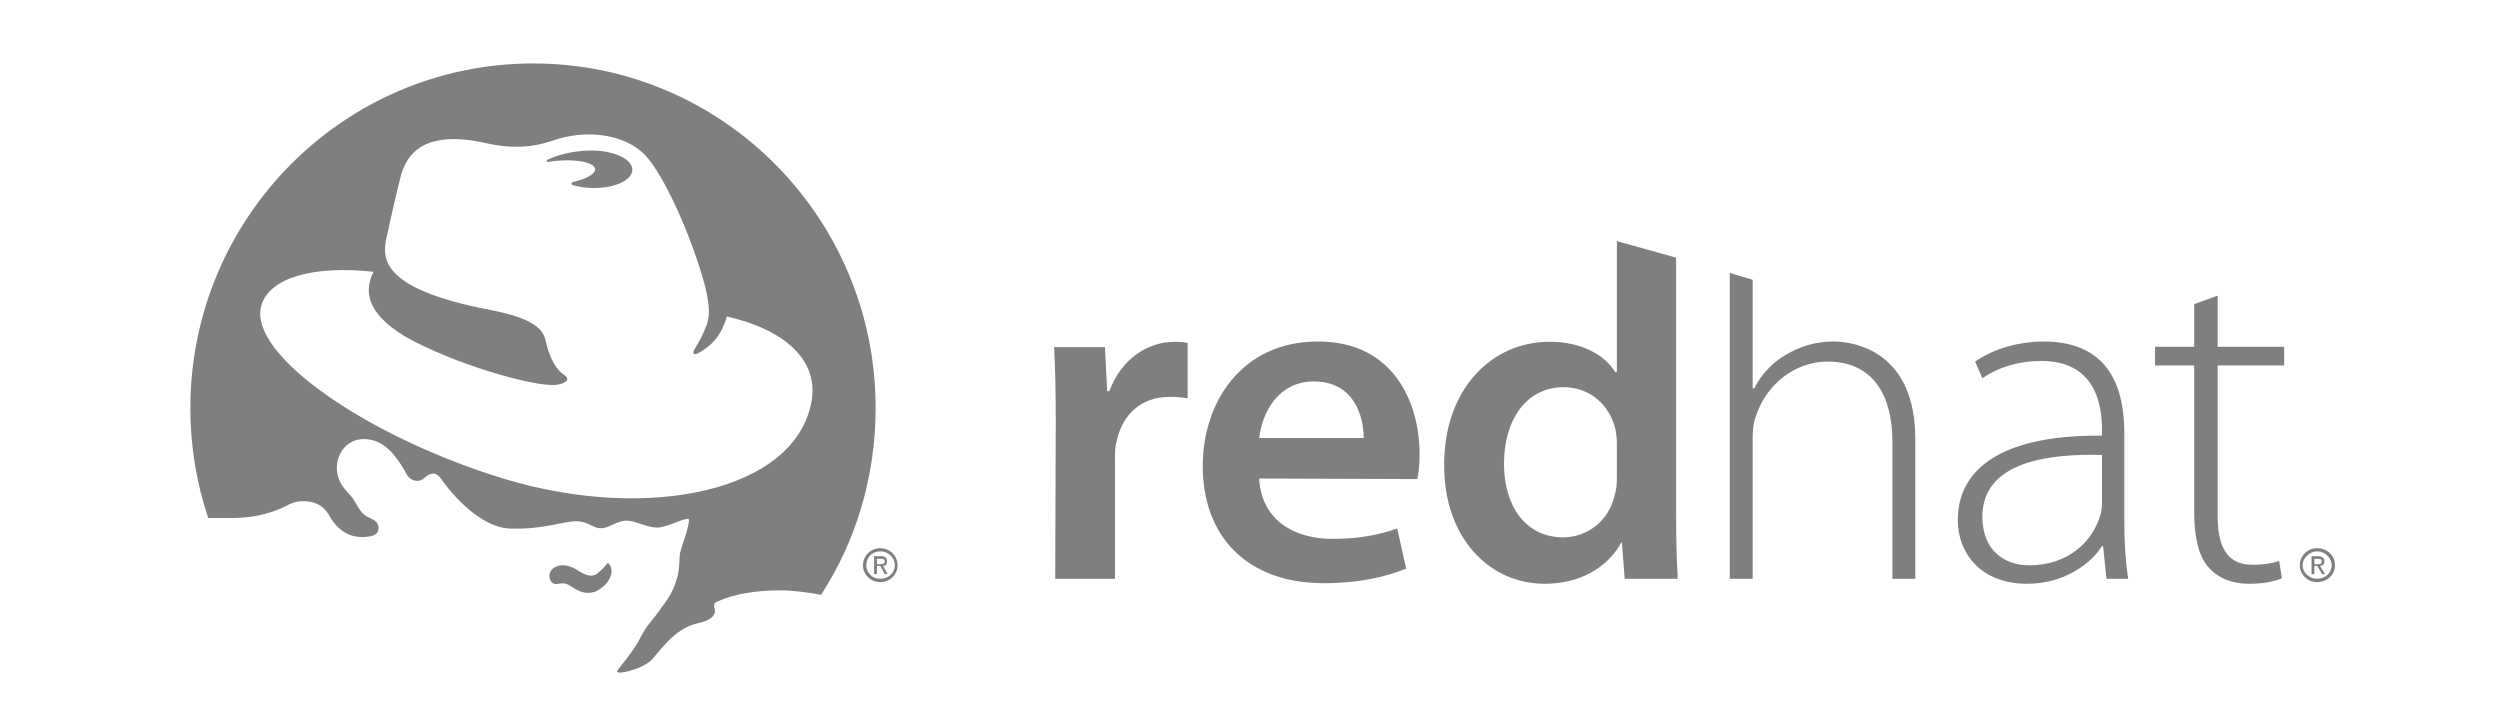
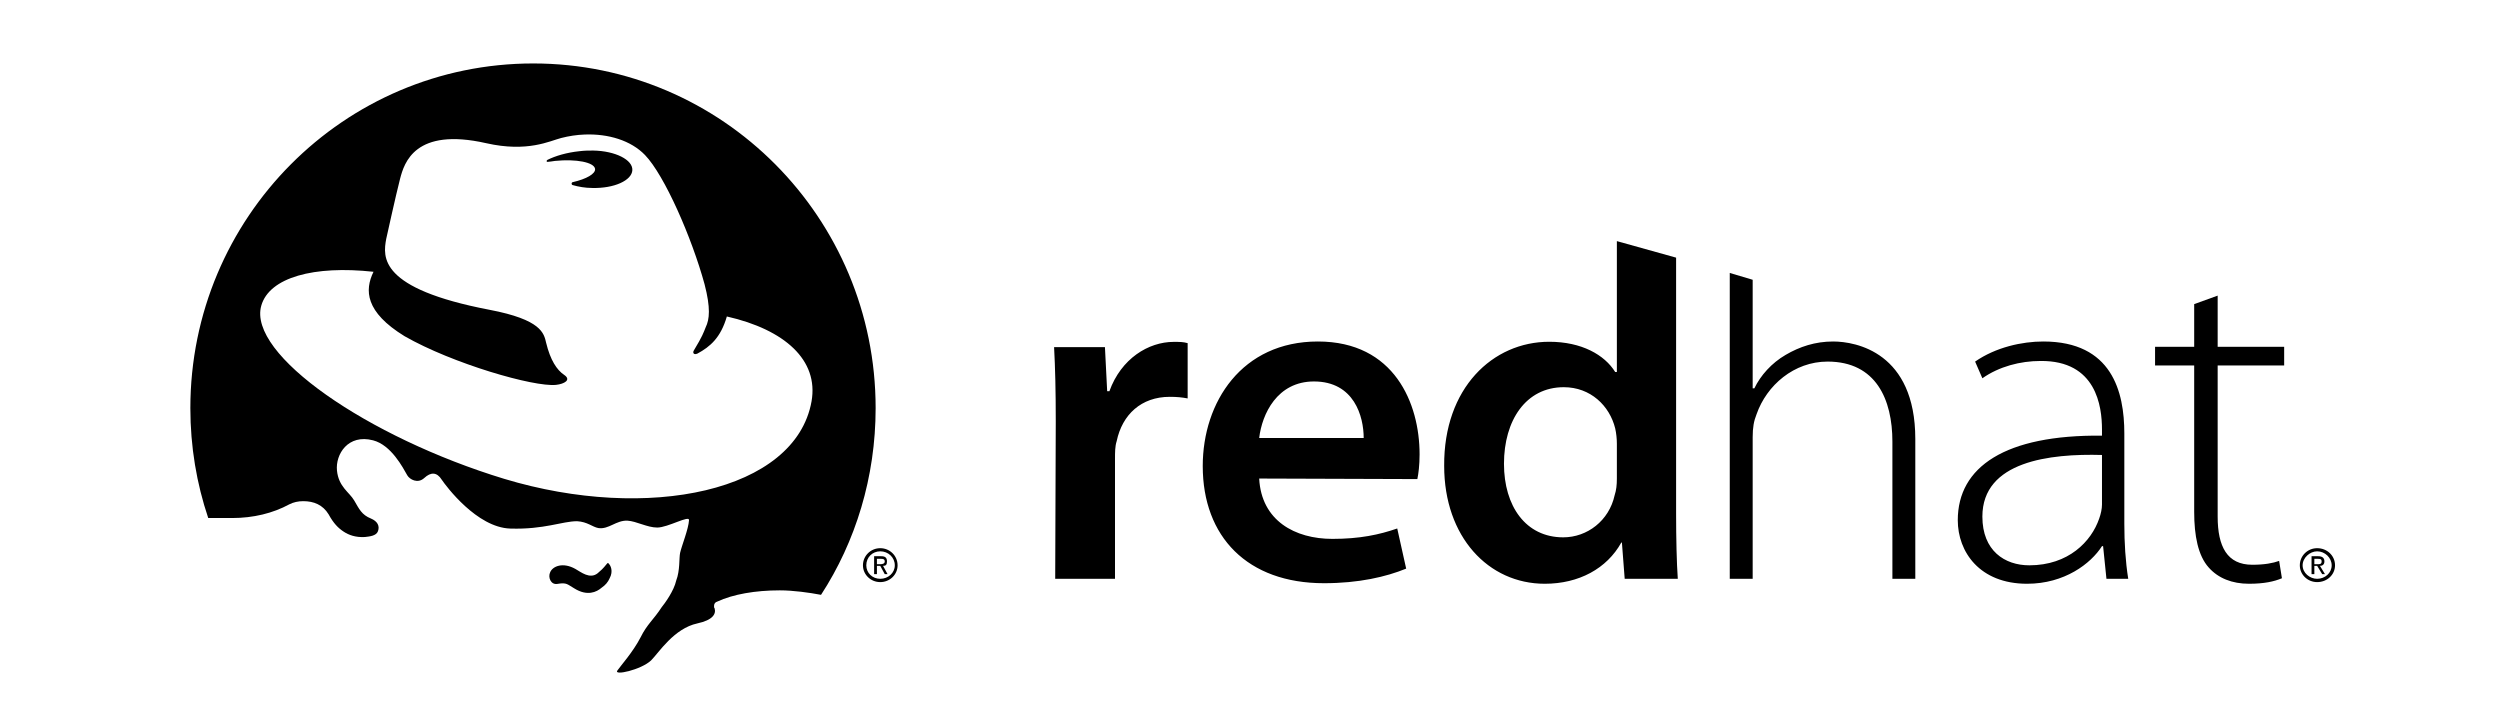
<svg xmlns="http://www.w3.org/2000/svg" width="197px" height="57px" viewBox="0 0 197 57" version="1.1">
  <defs />
-   <g id="redhat-logo" stroke="none" stroke-width="1" fill="none" fill-rule="evenodd" opacity="0.5">
+   <g id="redhat-logo" stroke="none" stroke-width="1" fill="none" fill-rule="evenodd">
    <g transform="translate(15, 5)" fill="#000000" fill-rule="nonzero" id="Shape">
      <path d="M168.736,39.547 C168.736,40.154 168.207,40.61 167.591,40.61 C167.018,40.61 166.446,40.154 166.446,39.547 C166.446,38.956 167.018,38.444 167.591,38.444 C168.207,38.444 168.736,38.956 168.736,39.547 Z M169,39.547 C169,38.792 168.383,38.197 167.591,38.197 C166.842,38.197 166.226,38.792 166.226,39.547 C166.226,40.284 166.842,40.87 167.591,40.87 C168.383,40.87 169,40.284 169,39.547 Z M167.591,39.46 C167.811,39.46 167.943,39.46 167.943,39.243 C167.943,39.035 167.811,39.035 167.635,39.035 L167.371,39.035 L167.371,39.46 L167.591,39.46 Z M167.371,39.59 L167.371,40.241 L167.15,40.241 L167.15,38.831 L167.679,38.831 C167.987,38.831 168.163,38.956 168.163,39.243 C168.163,39.503 167.987,39.59 167.811,39.59 L168.207,40.241 L167.987,40.241 L167.591,39.59 L167.371,39.59 Z M157.902,18.964 L157.902,22.33 L154.819,22.33 L154.819,23.801 L157.902,23.801 L157.902,35.338 C157.902,37.217 158.21,38.792 159.047,39.72 C159.796,40.566 160.897,41 162.218,41 C163.407,41 164.2,40.826 164.816,40.566 L164.596,39.199 C164.112,39.373 163.451,39.503 162.482,39.503 C160.5,39.503 159.752,38.076 159.752,35.707 L159.752,23.801 L164.992,23.801 L164.992,22.33 L159.752,22.33 L159.752,18.295 L157.902,18.964 Z M150.636,34.765 C150.636,35.091 150.547,35.503 150.415,35.867 C149.799,37.668 147.993,39.547 144.91,39.547 C142.973,39.547 141.211,38.401 141.211,35.707 C141.211,31.342 146.54,30.735 150.636,30.852 L150.636,34.765 Z M152.397,36.279 L152.397,29.151 C152.397,25.875 151.428,21.91 146.011,21.91 C144.338,21.91 142.268,22.361 140.639,23.493 L141.211,24.808 C142.532,23.879 144.206,23.445 145.791,23.445 C150.195,23.402 150.636,27.029 150.636,28.839 L150.636,29.329 C143.017,29.251 139.273,31.78 139.273,35.993 C139.273,38.484 140.991,41 144.734,41 C147.685,41 149.755,39.416 150.636,38.037 L150.724,38.037 L150.988,40.61 L152.705,40.61 C152.485,39.243 152.397,37.75 152.397,36.279 Z M135.926,29.593 L135.926,40.61 L134.121,40.61 L134.121,29.797 C134.121,26.496 132.844,23.493 129.012,23.493 C126.37,23.493 124.212,25.363 123.419,27.637 C123.199,28.179 123.111,28.7 123.111,29.446 L123.111,40.61 L121.305,40.61 L121.305,16.508 L123.111,17.046 L123.111,25.602 L123.243,25.602 C123.727,24.587 124.608,23.602 125.709,22.964 C126.81,22.317 128.043,21.91 129.453,21.91 C131.258,21.91 135.926,22.777 135.926,29.593 Z M117.077,35.503 C117.077,37.381 117.121,39.373 117.21,40.61 L113.026,40.61 L112.806,37.75 L112.762,37.75 C111.617,39.807 109.415,41 106.728,41 C102.28,41 98.801,37.299 98.801,31.715 C98.757,25.571 102.632,21.931 107.08,21.931 C109.635,21.931 111.44,22.964 112.277,24.313 L112.409,24.313 L112.409,14 L117.077,15.302 L117.077,35.503 Z M112.409,29.962 C112.409,29.593 112.365,29.134 112.277,28.756 C111.837,26.977 110.339,25.511 108.226,25.511 C105.231,25.511 103.513,28.136 103.513,31.546 C103.513,34.887 105.231,37.342 108.181,37.342 C110.075,37.342 111.793,36.032 112.233,34.028 C112.365,33.624 112.409,33.216 112.409,32.709 L112.409,29.962 Z M84.224,29.515 C84.444,27.637 85.633,25.059 88.54,25.059 C91.711,25.059 92.459,27.819 92.459,29.515 L84.224,29.515 Z M84.224,32.709 L96.687,32.752 C96.775,32.331 96.863,31.654 96.863,30.8 C96.863,26.799 94.882,21.91 88.848,21.91 C82.859,21.91 79.776,26.682 79.776,31.724 C79.776,37.299 83.299,40.957 89.333,40.957 C92.063,40.957 94.221,40.458 95.806,39.807 L95.102,36.644 C93.692,37.134 92.151,37.464 89.993,37.464 C87.043,37.464 84.4,36.032 84.224,32.717 L84.224,32.709 Z M68.15,40.61 L72.862,40.61 L72.862,31.155 C72.862,30.656 72.862,30.166 72.994,29.763 C73.434,27.667 74.932,26.27 77.178,26.27 C77.75,26.27 78.147,26.313 78.587,26.396 L78.587,22.04 C78.235,21.94 77.97,21.94 77.486,21.94 C75.504,21.94 73.346,23.255 72.421,25.827 L72.245,25.827 L72.069,22.352 L68.062,22.352 C68.15,23.983 68.194,25.784 68.194,28.231 L68.15,40.61 Z M55.51,39.547 C55.51,40.154 54.982,40.61 54.365,40.61 C53.749,40.61 53.264,40.154 53.264,39.547 C53.264,38.913 53.749,38.444 54.365,38.444 C54.982,38.444 55.51,38.913 55.51,39.547 Z M55.73,39.547 C55.73,38.792 55.114,38.197 54.365,38.197 C53.617,38.197 53,38.792 53,39.547 C53,40.284 53.617,40.87 54.365,40.87 C55.114,40.87 55.73,40.284 55.73,39.547 Z M54.365,39.46 C54.541,39.46 54.718,39.416 54.718,39.243 C54.718,39.035 54.541,39.035 54.409,39.035 L54.101,39.035 L54.101,39.46 L54.365,39.46 Z M54.101,39.59 L54.101,40.241 L53.881,40.241 L53.881,38.831 L54.453,38.831 C54.762,38.831 54.894,38.956 54.894,39.243 C54.894,39.503 54.806,39.59 54.585,39.59 L54.938,40.241 L54.718,40.241 L54.365,39.59 L54.101,39.59 Z" />
      <path d="M27.018,5.09684443e-15 C12.101,5.09684443e-15 0,12.16 0,27.16 C0,30.197 0.496,33.11 1.409,35.821 L3.289,35.821 C4.957,35.821 6.503,35.446 7.803,34.739 C8.132,34.572 8.501,34.492 8.896,34.492 C9.726,34.492 10.437,34.779 10.894,35.529 C11.28,36.236 11.645,36.611 12.093,36.902 C12.475,37.15 13.006,37.361 13.757,37.317 C14.113,37.273 14.653,37.233 14.784,36.858 C14.938,36.443 14.74,36.072 14.231,35.861 C13.502,35.569 13.305,35.115 12.909,34.435 C12.527,33.781 11.684,33.367 11.553,32.082 C11.425,30.797 12.426,29.182 14.398,29.698 C15.829,30.069 16.747,31.844 17.098,32.462 C17.278,32.771 17.915,33.146 18.433,32.665 C18.951,32.188 19.426,32.188 19.812,32.806 C20.146,33.3 22.578,36.571 25.208,36.651 C27.883,36.735 29.301,36.072 30.473,36.072 C31.29,36.117 31.685,36.527 32.151,36.611 C32.967,36.735 33.551,35.989 34.443,36.028 C35.158,36.072 36.001,36.571 36.792,36.571 C37.626,36.571 39.339,35.569 39.295,35.989 C39.251,36.695 38.724,37.984 38.592,38.566 C38.504,38.981 38.592,39.957 38.285,40.747 C38.109,41.564 37.363,42.579 37.143,42.844 C36.484,43.859 36.001,44.168 35.475,45.228 C34.886,46.375 33.894,47.479 33.652,47.832 C33.31,48.273 35.518,47.788 36.309,47.037 C36.924,46.419 38.109,44.521 39.953,44.124 C41.178,43.859 41.442,43.374 41.31,42.932 C41.266,42.888 41.266,42.844 41.266,42.756 C41.266,42.579 41.354,42.447 41.53,42.402 C42.759,41.829 44.516,41.52 46.448,41.52 C47.501,41.52 48.775,41.696 49.697,41.873 C52.419,37.692 54,32.598 54,27.16 C54,12.16 41.925,0 27.018,5.09684443e-15 Z M31.075,5.601 C32.932,5.53 34.715,6.064 35.826,7.216 C37.363,8.81 39.514,13.723 40.52,17.4 C41.003,19.267 40.915,20.159 40.608,20.79 C40.436,21.223 40.349,21.497 39.69,22.591 C39.558,22.781 39.646,22.993 39.953,22.865 C40.959,22.322 41.793,21.611 42.276,19.938 C46.843,20.976 49.521,23.381 48.95,26.626 C47.677,33.746 36.045,36.152 24.739,32.735 C13.959,29.455 4.492,22.914 5.59,19.082 C6.226,16.857 9.744,15.904 14.433,16.416 C13.722,17.868 13.774,19.585 16.879,21.492 C20.668,23.66 27.079,25.509 28.813,25.328 C29.463,25.258 30.039,24.94 29.463,24.547 C28.879,24.158 28.366,23.377 28.036,22.013 C27.861,21.249 27.65,20.19 23.579,19.413 C14.837,17.74 15.171,15.255 15.434,13.825 C15.434,13.825 16.207,10.315 16.528,9.079 C16.852,7.843 17.687,5.009 23.32,6.285 C26.574,7.022 28.326,6.104 29.222,5.874 C29.837,5.716 30.456,5.623 31.075,5.601 Z M31.738,6.863 C31.4,6.863 31.062,6.863 30.68,6.912 C29.648,7.018 28.756,7.291 28.142,7.596 C28.041,7.645 28.049,7.786 28.186,7.751 C28.282,7.751 28.554,7.706 28.734,7.68 C30.412,7.512 31.821,7.79 31.892,8.307 C31.94,8.691 31.215,9.106 30.135,9.353 C30.082,9.353 30.043,9.415 30.043,9.472 C30.043,9.525 30.087,9.587 30.135,9.587 C30.583,9.715 31.114,9.812 31.672,9.812 C33.389,9.856 34.79,9.221 34.829,8.408 C34.873,7.596 33.494,6.894 31.747,6.863 L31.738,6.863 Z M32.901,39.374 C32.858,39.374 32.858,39.374 32.831,39.418 C32.497,39.833 32.348,39.957 32.094,40.173 C31.483,40.659 30.789,40.085 30.342,39.833 C29.349,39.273 28.55,39.626 28.357,40.085 C28.159,40.482 28.401,41.1 28.919,41.012 C29.674,40.88 29.709,41.056 30.254,41.365 C31.277,42.005 32.014,41.652 32.396,41.321 C32.713,41.1 32.901,40.88 33.038,40.571 C33.349,40.001 33.108,39.542 32.967,39.418 C32.967,39.374 32.923,39.374 32.901,39.374 Z" />
    </g>
  </g>
</svg>
